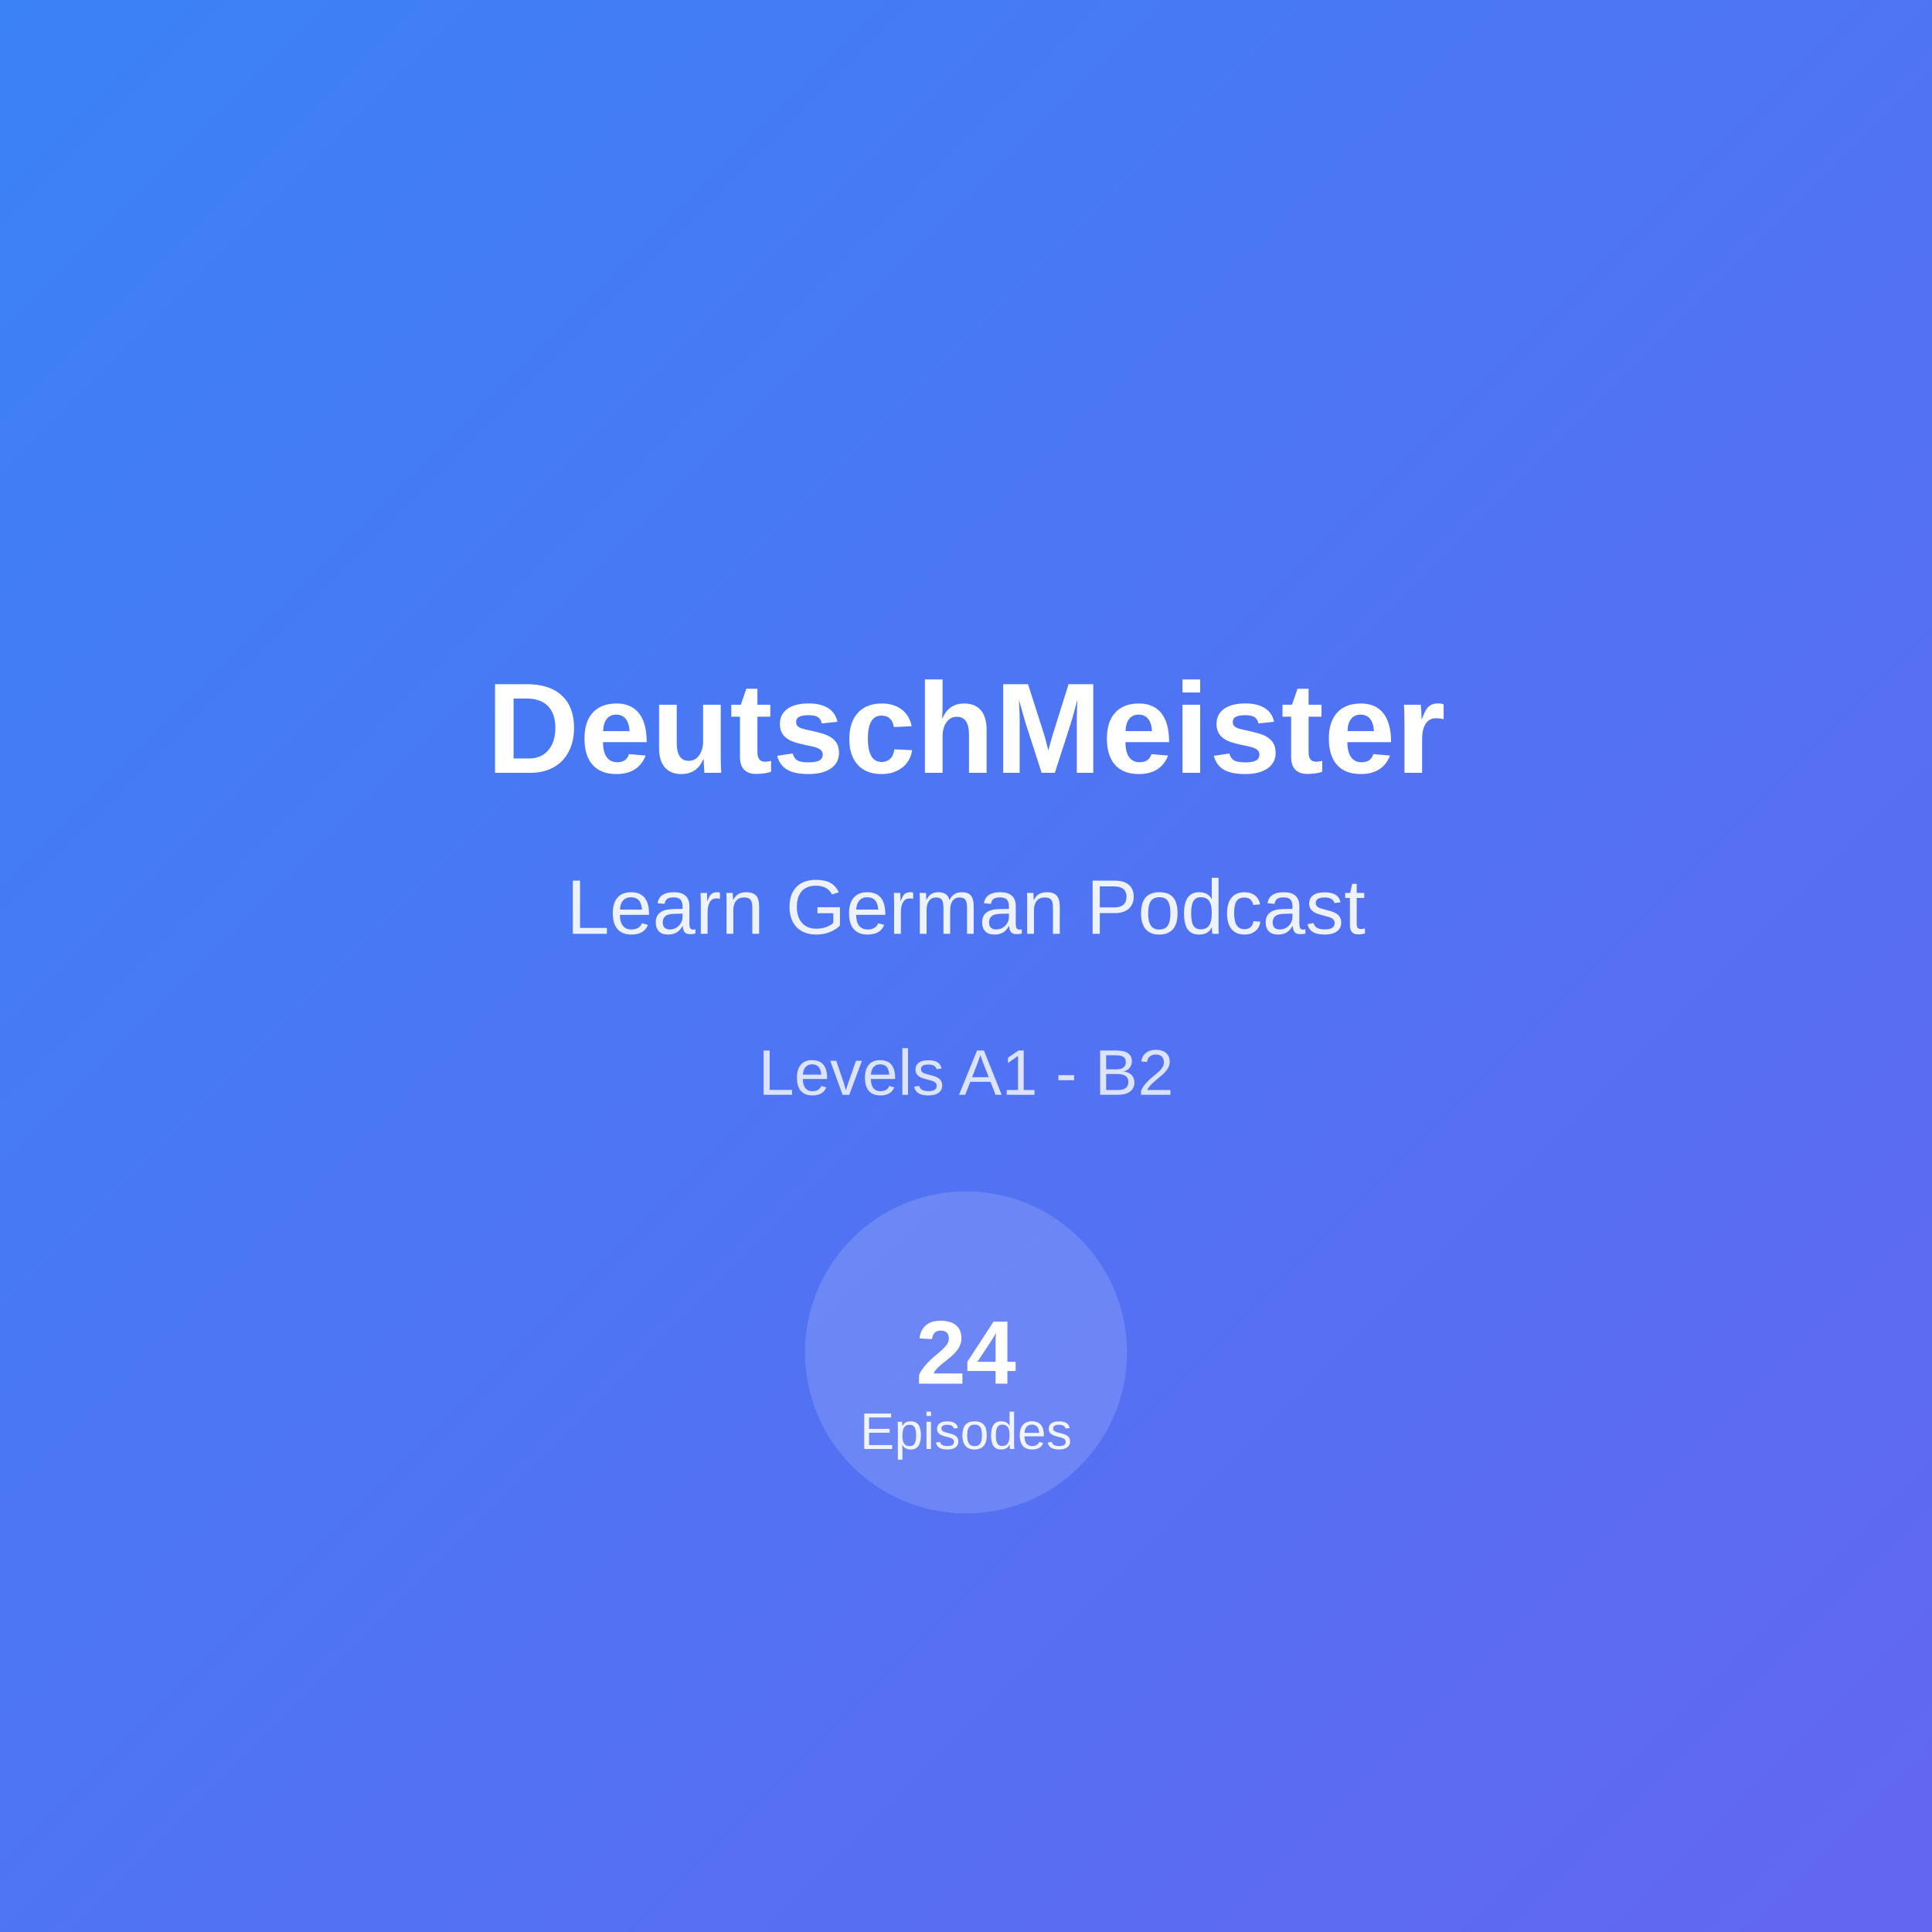
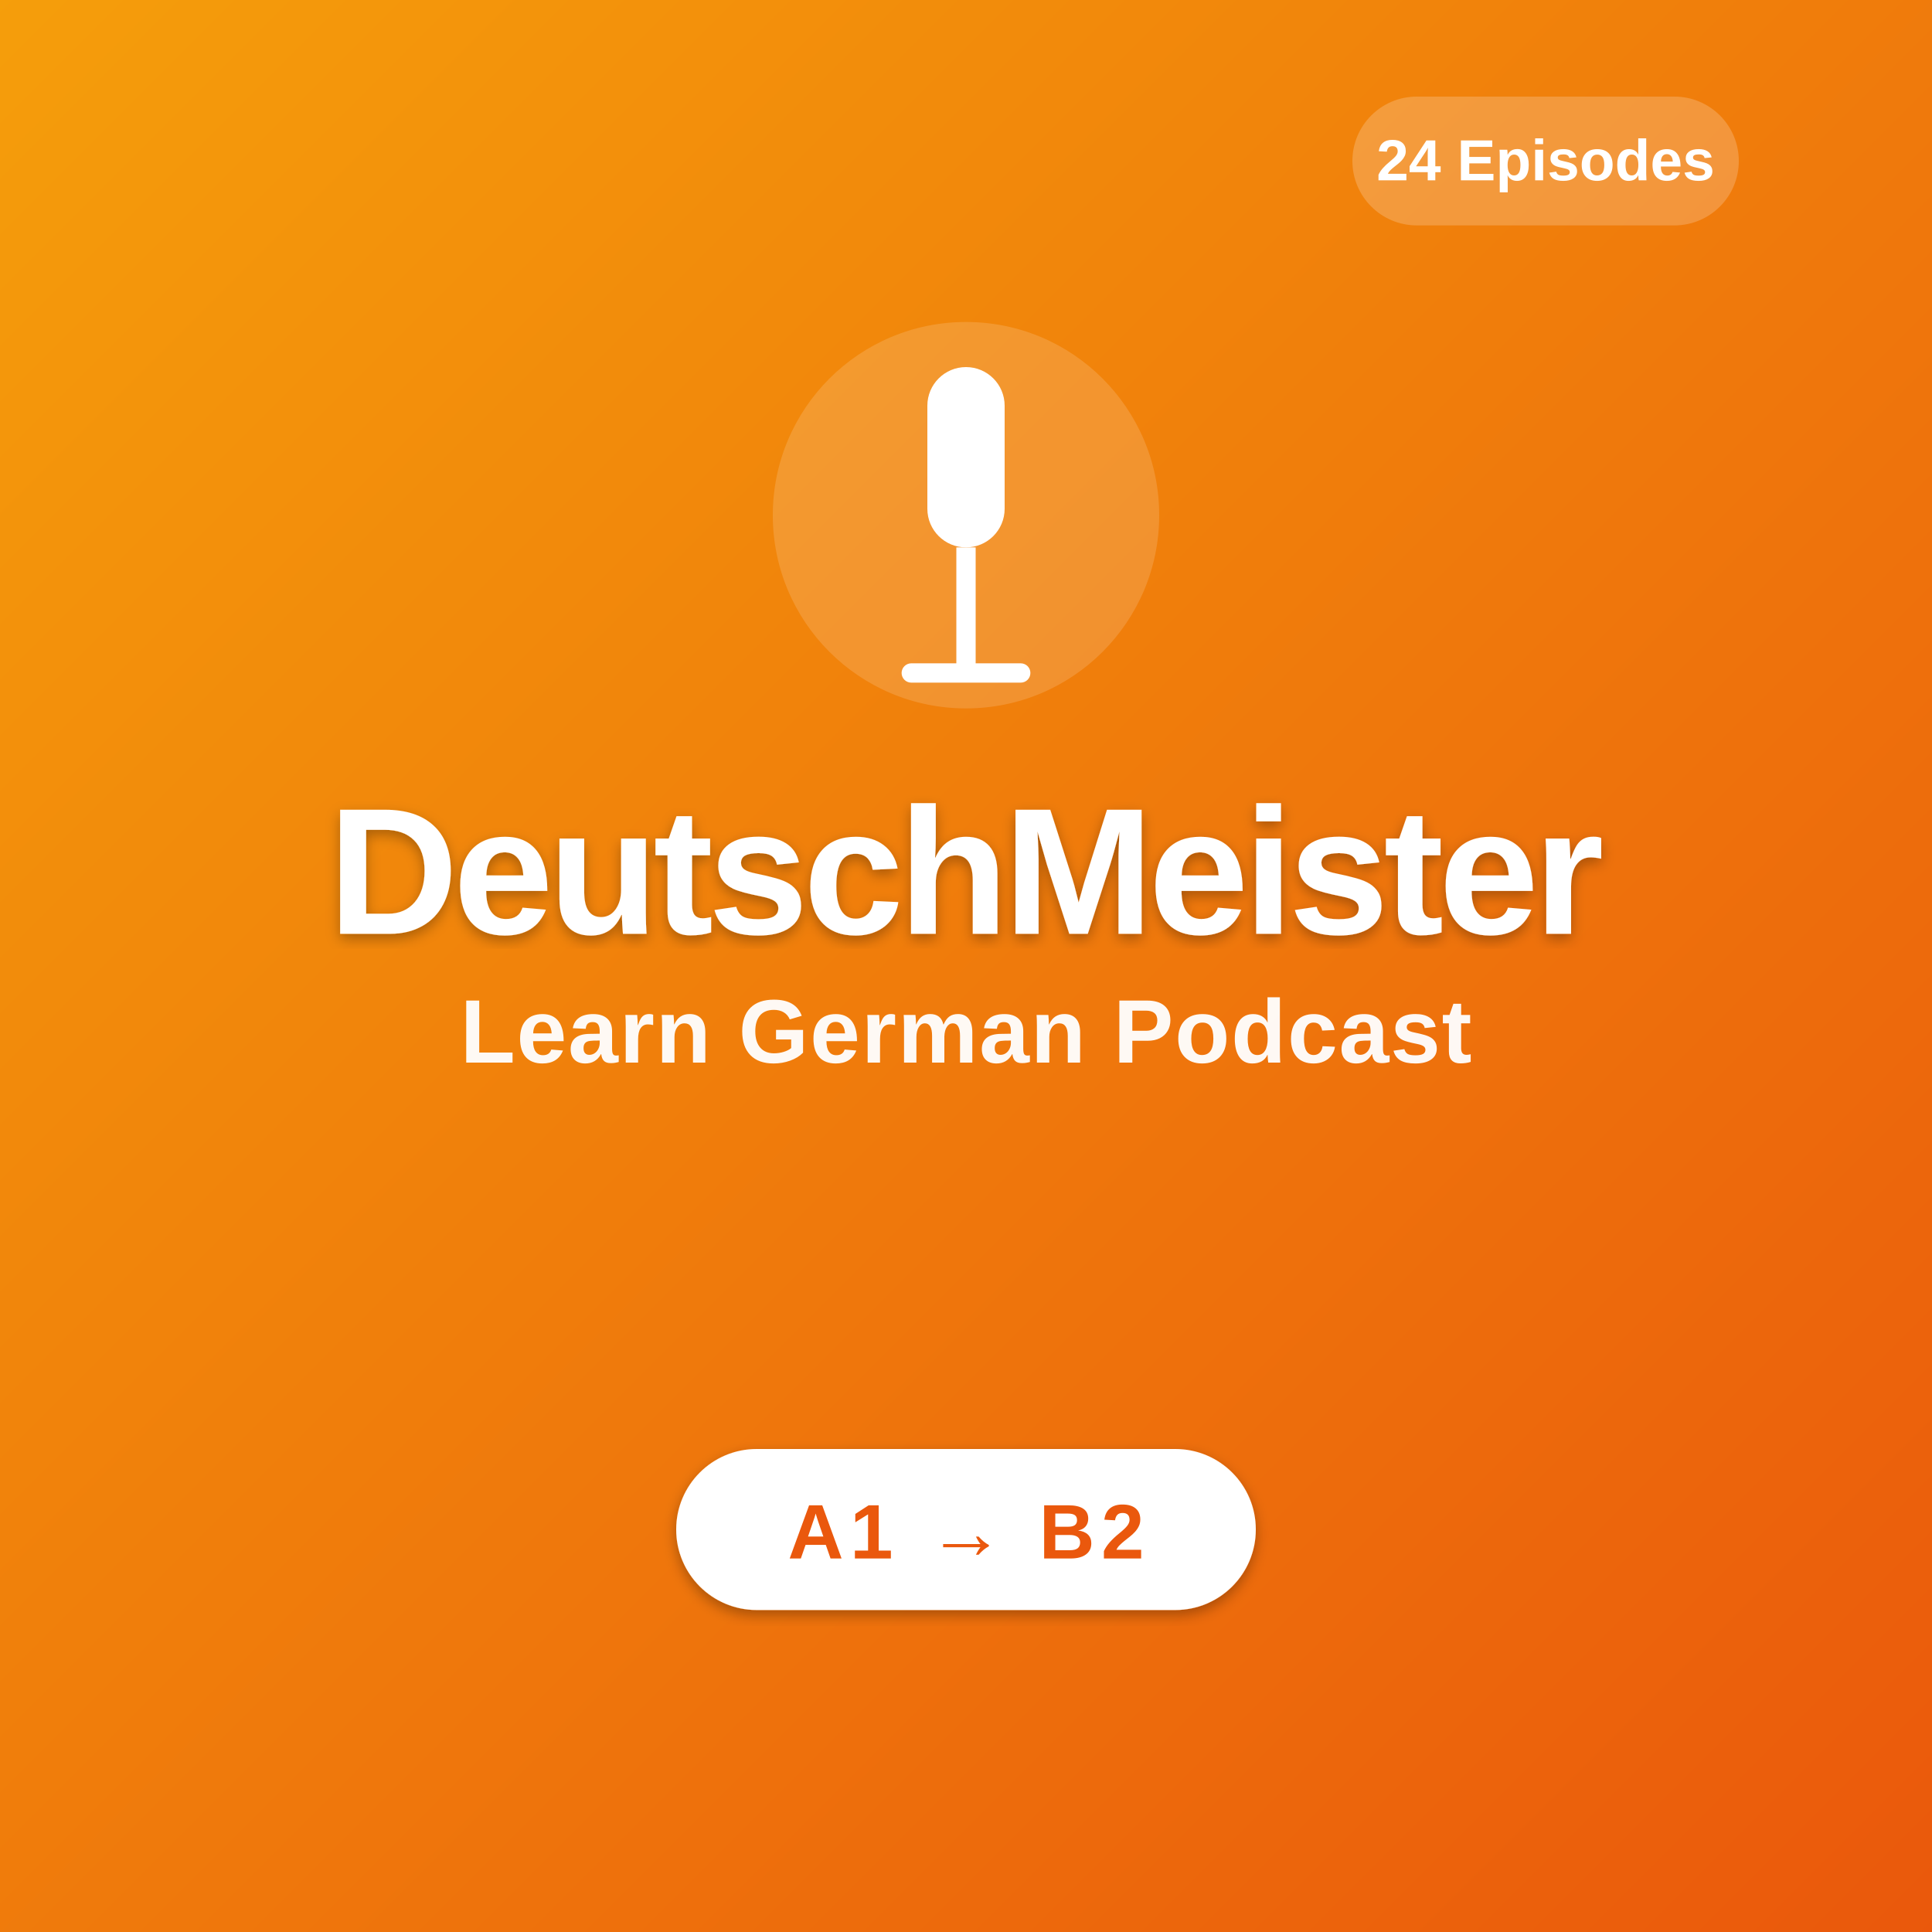
<svg xmlns="http://www.w3.org/2000/svg" width="3000" height="3000">
  <defs>
    <linearGradient id="bgGradient" x1="0%" y1="0%" x2="100%" y2="100%">
-       <stop offset="0%" style="stop-color:#3b82f6;stop-opacity:1" />
-       <stop offset="100%" style="stop-color:#6366f1;stop-opacity:1" />
+       <stop offset="0%" style="stop-color:#F59E0B;stop-opacity:1" />
+       <stop offset="100%" style="stop-color:#EA580C;stop-opacity:1" />
    </linearGradient>
+     <filter id="shadow">
+       <feGaussianBlur in="SourceAlpha" stdDeviation="10" />
+       <feOffset dx="0" dy="8" result="offsetblur" />
+       <feComponentTransfer>
+         <feFuncA type="linear" slope="0.3" />
+       </feComponentTransfer>
+       <feMerge>
+         <feMergeNode />
+         <feMergeNode in="SourceGraphic" />
+       </feMerge>
+     </filter>
  </defs>
  <rect width="3000" height="3000" fill="url(#bgGradient)" />
-   <text x="1500" y="1200" font-family="Arial, sans-serif" font-size="200" font-weight="bold" fill="white" text-anchor="middle">
+   <rect x="2100" y="150" width="600" height="200" rx="100" fill="rgba(255,255,255,0.2)" />
+   <text x="2400" y="280" font-family="Arial, sans-serif" font-size="90" font-weight="bold" fill="white" text-anchor="middle">
+     24 Episodes
+   </text>
+   <circle cx="1500" cy="800" r="300" fill="rgba(255,255,255,0.15)" />
+   <g transform="translate(1300, 550)">
+     <rect x="140" y="20" width="120" height="280" rx="60" fill="white" />
+     <rect x="185" y="300" width="30" height="200" fill="white" />
+     <rect x="100" y="480" width="200" height="30" rx="15" fill="white" />
+   </g>
+   <text x="1500" y="1450" font-family="Arial, sans-serif" font-size="280" font-weight="900" fill="white" text-anchor="middle" letter-spacing="-8" filter="url(#shadow)">
    DeutschMeister
  </text>
-   <text x="1500" y="1450" font-family="Arial, sans-serif" font-size="120" fill="rgba(255,255,255,0.9)" text-anchor="middle">
+   <text x="1500" y="1650" font-family="Arial, sans-serif" font-size="140" font-weight="600" fill="rgba(255,255,255,0.95)" text-anchor="middle" letter-spacing="2">
    Learn German Podcast
  </text>
-   <text x="1500" y="1700" font-family="Arial, sans-serif" font-size="100" fill="rgba(255,255,255,0.8)" text-anchor="middle">
-     Levels A1 - B2
-   </text>
-   <circle cx="1500" cy="2100" r="250" fill="rgba(255,255,255,0.15)" />
-   <text x="1500" y="2100" font-family="Arial, sans-serif" font-size="140" font-weight="bold" fill="white" text-anchor="middle" dominant-baseline="central">
-     24
-   </text>
-   <text x="1500" y="2250" font-family="Arial, sans-serif" font-size="80" fill="rgba(255,255,255,0.9)" text-anchor="middle">
-     Episodes
-   </text>
+   <g filter="url(#shadow)">
+     <rect x="1050" y="2250" width="900" height="250" rx="125" fill="white" />
+     <text x="1500" y="2420" font-family="Arial, sans-serif" font-size="120" font-weight="900" fill="#EA580C" text-anchor="middle" letter-spacing="10">
+       A1 → B2
+     </text>
+   </g>
</svg>
